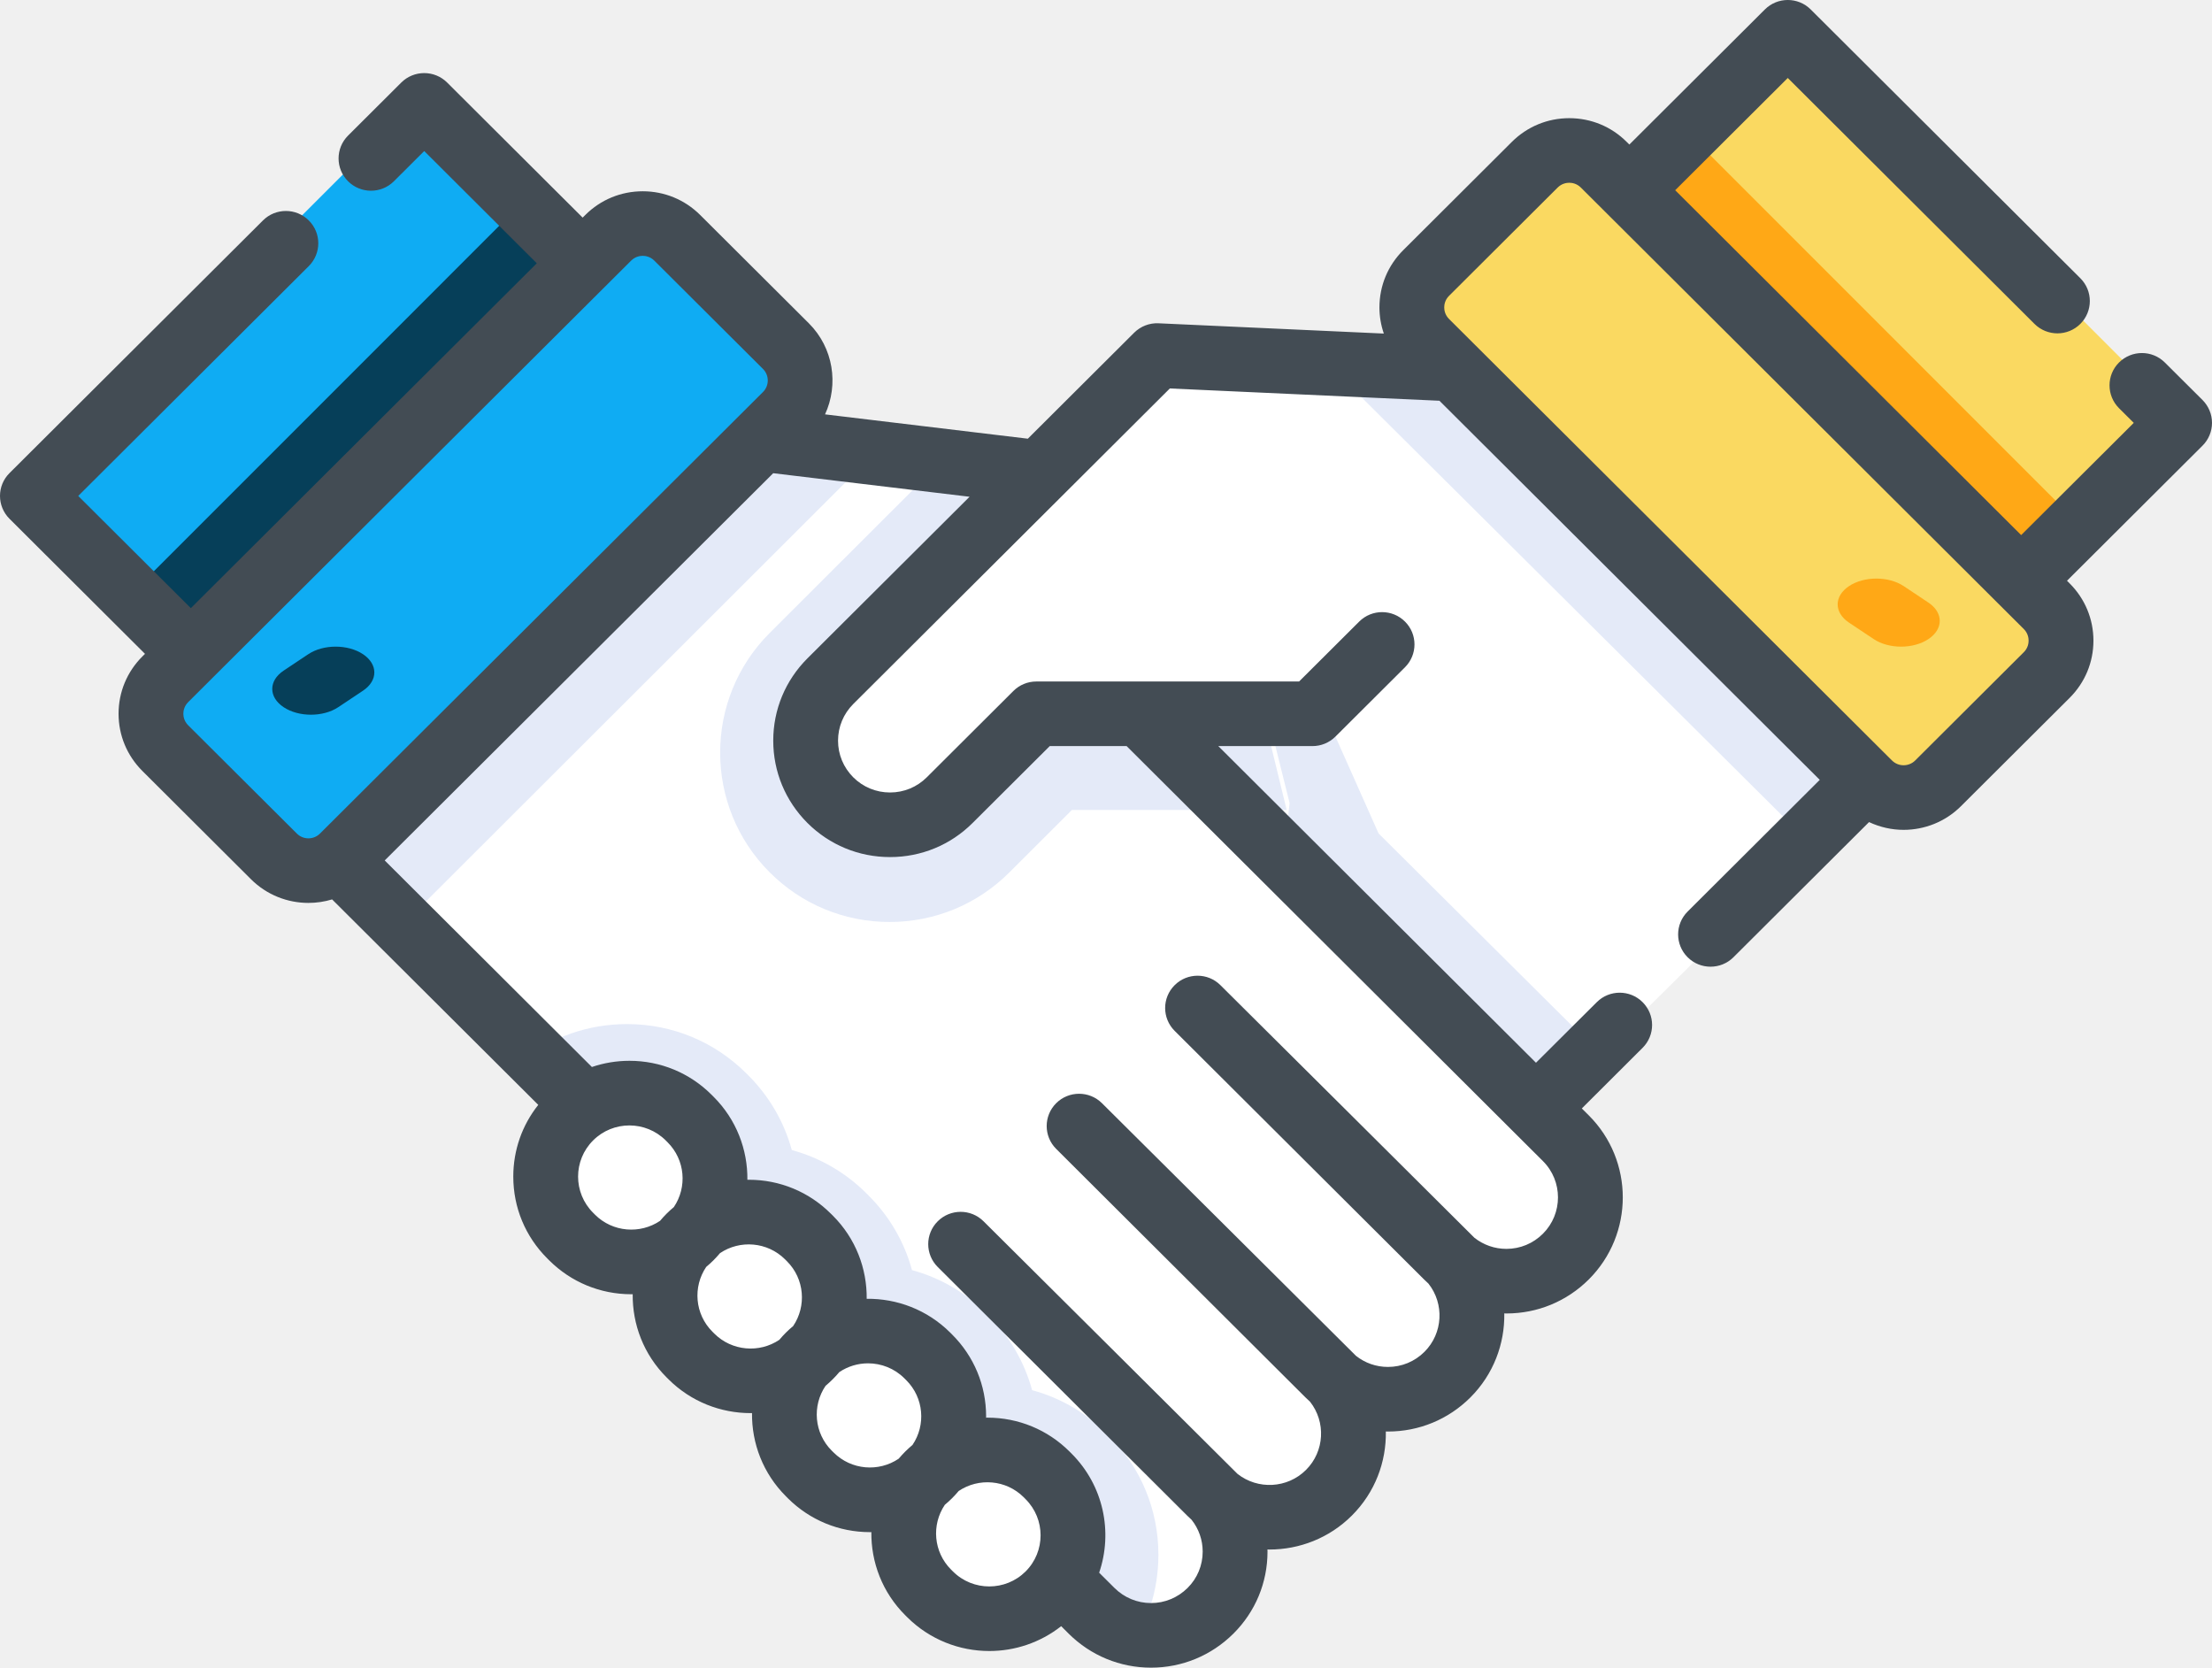
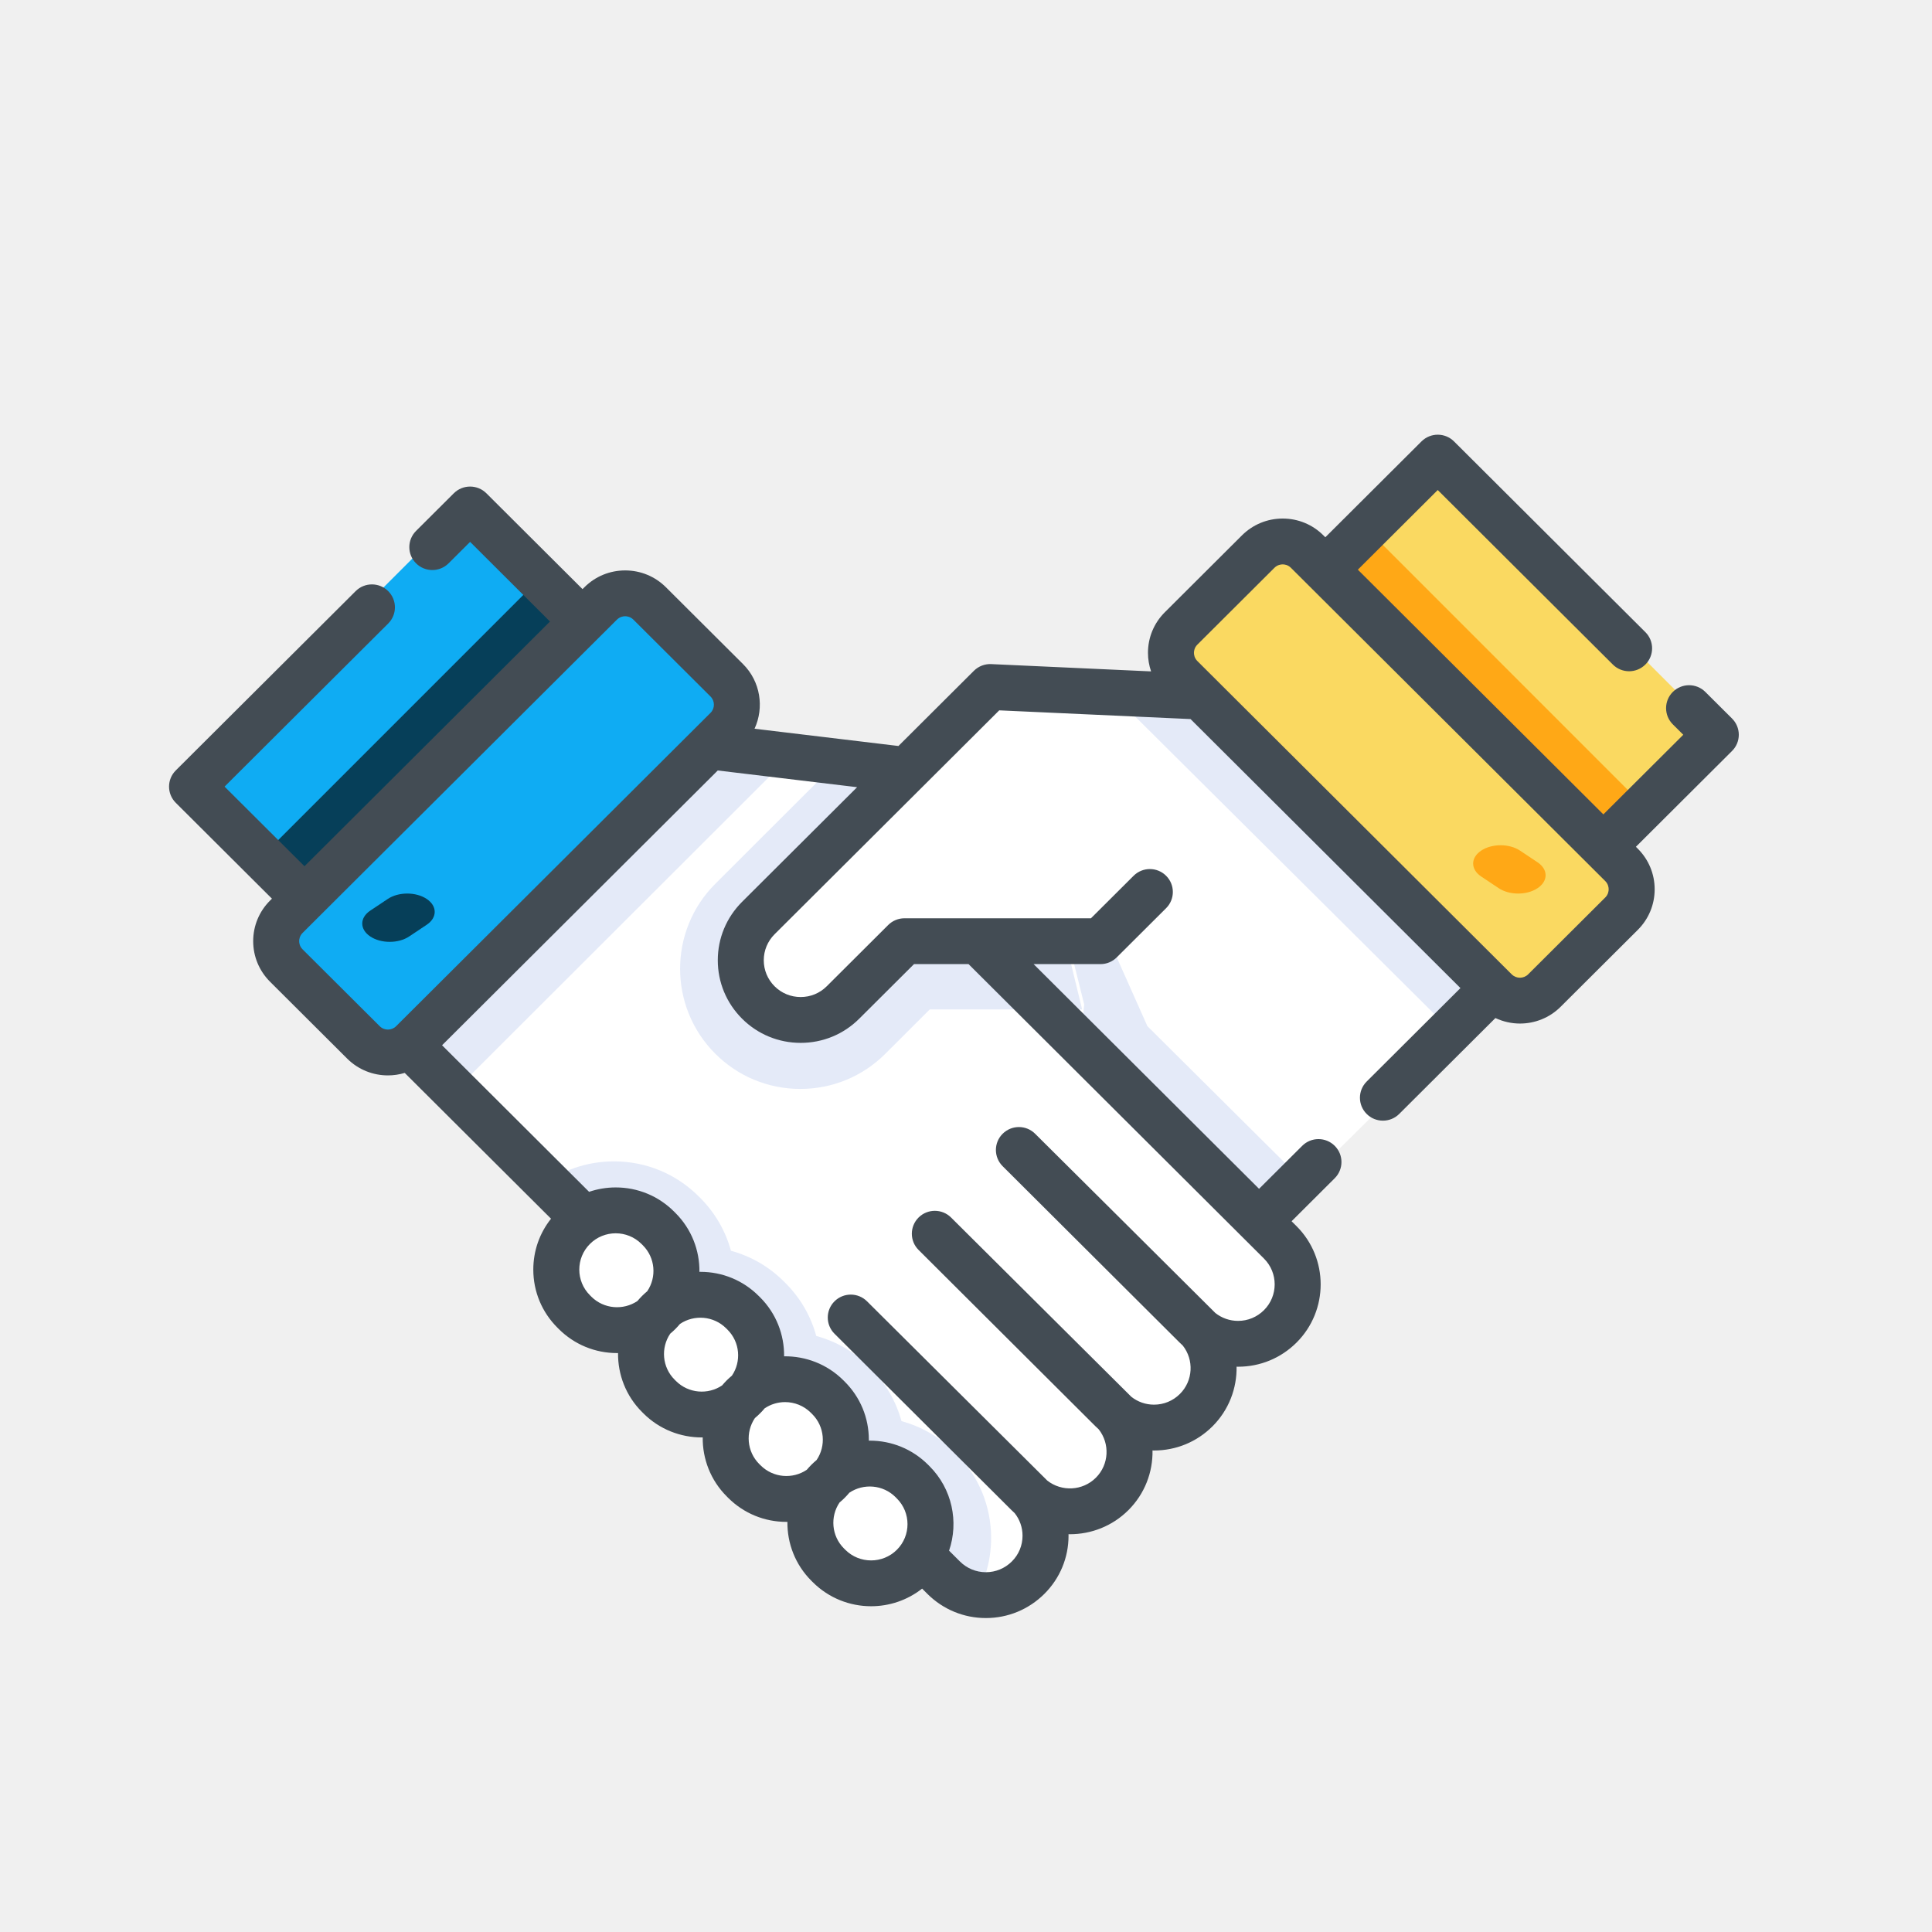
- <svg xmlns="http://www.w3.org/2000/svg" width="65px" height="49px" viewBox="0 0 65 49" version="1.1">
+ <svg xmlns="http://www.w3.org/2000/svg" width="80px" height="80px" viewBox="0 0 80 80" version="1.1">
  <defs />
  <g id="Page-1" stroke="none" stroke-width="1" fill="none" fill-rule="evenodd">
-     <g id="2.1.-Home-V1" transform="translate(-514, -676)" fill-rule="nonzero">
-       <g id="Icones" transform="translate(134, 646)">
-         <g id="003-handshake" transform="translate(380, 30)">
+     <g id="2.1.-Home-V2" transform="translate(-499, -953)" fill-rule="nonzero">
+       <g id="Icones" transform="translate(126, 811)">
+         <g id="003-handshake" transform="translate(380, 160)">
          <path d="M56,22.097 L53.779,24.298 L47.5,30.519 L45.913,32.089 L45.735,32.266 L43.982,34 L30.659,20.8 L28.287,23.149 C27.306,24.12 25.717,24.12 24.736,23.149 C23.755,22.178 23.755,20.602 24.736,19.631 L30.961,13.463 L30.963,13.463 L33.206,11.24 L34.458,10 L39.579,10.232 L44.235,10.443 L56,22.097 Z" id="Shape" fill="#FFFFFF" />
          <g id="Group" transform="translate(24, 11)" fill="#E4EAF8">
            <polygon id="Shape" points="31.623 11.842 29.432 14.021 15.427 0.096 20.019 0.304" />
            <path d="M23.24,20.18 L21.674,21.735 L19.77,23.626 L6.628,10.558 L4.29,12.883 C3.321,13.845 1.754,13.845 0.787,12.883 C-0.181,11.922 -0.181,10.362 0.787,9.401 L9.141,1.093 L10.807,2.922 L12.941,5.475 L16.51,13.489 L23.24,20.18 Z" id="Shape" />
          </g>
          <path d="M46.268,36.97 C45.33,37.885 43.836,37.918 42.855,37.075 C43.718,38.033 43.683,39.494 42.747,40.408 C41.809,41.323 40.314,41.357 39.332,40.515 C40.196,41.473 40.162,42.932 39.224,43.848 C38.286,44.762 36.792,44.796 35.811,43.953 C36.674,44.911 36.639,46.37 35.703,47.286 C35.024,47.948 34.053,48.149 33.197,47.891 C32.821,47.778 32.466,47.576 32.168,47.286 L15.32,30.834 L9,24.663 L20.945,13 L25.499,13.534 L27.474,13.766 L30.623,14.136 L35.687,14.73 L37.895,23.595 L37.724,25.176 L45.382,32.653 L46.268,33.52 C47.244,34.473 47.244,36.017 46.268,36.97 Z" id="Shape" fill="#FFFFFF" />
          <g id="Group" transform="translate(9, 13)" fill="#E4EAF8">
            <path d="M25.04,32.684 C25.04,33.722 24.722,34.711 24.131,35.541 C23.757,35.425 23.403,35.22 23.106,34.924 L6.331,18.17 C7.207,17.469 8.286,17.09 9.425,17.09 C10.749,17.09 11.996,17.604 12.933,18.541 L12.989,18.596 C13.608,19.216 14.043,19.97 14.267,20.791 C15.091,21.016 15.846,21.449 16.465,22.069 L16.523,22.127 C17.142,22.744 17.576,23.498 17.799,24.319 C18.624,24.544 19.379,24.977 19.998,25.597 L20.052,25.652 C20.685,26.282 21.108,27.042 21.329,27.847 C22.153,28.07 22.909,28.505 23.53,29.125 L23.586,29.18 C24.523,30.115 25.04,31.36 25.04,32.684 Z" id="Shape" />
            <polygon id="Shape" points="16.467 0.552 2.578 14.422 0.039 11.886 11.933 0.008" />
            <path d="M28.809,10.798 L22.499,10.798 L20.661,12.633 C19.721,13.572 18.47,14.09 17.141,14.09 C15.81,14.09 14.558,13.572 13.618,12.632 C11.676,10.692 11.676,7.537 13.618,5.598 L18.433,0.789 L26.611,1.771 L28.809,10.798 Z" id="Shape" />
          </g>
          <g id="Group" transform="translate(16, 10)" fill="#FFFFFF">
            <path d="M11.302,36.014 L11.246,35.96 C10.288,35.015 10.288,33.484 11.246,32.539 C12.204,31.595 13.758,31.595 14.716,32.539 L14.772,32.594 C15.73,33.538 15.73,35.07 14.772,36.014 C13.813,36.959 12.26,36.959 11.302,36.014 Z" id="Shape" />
            <path d="M7.805,32.568 L7.75,32.513 C6.792,31.569 6.792,30.037 7.75,29.092 C8.708,28.148 10.262,28.148 11.22,29.092 L11.275,29.147 C12.233,30.092 12.233,31.623 11.275,32.568 C10.317,33.512 8.763,33.512 7.805,32.568 Z" id="Shape" />
            <path d="M4.309,29.121 L4.253,29.066 C3.295,28.122 3.295,26.59 4.253,25.646 C5.212,24.701 6.765,24.701 7.723,25.646 L7.779,25.7 C8.737,26.645 8.737,28.176 7.779,29.121 C6.82,30.066 5.267,30.066 4.309,29.121 Z" id="Shape" />
            <path d="M0.812,25.674 L0.757,25.62 C-0.201,24.675 -0.201,23.144 0.757,22.199 C1.715,21.254 3.269,21.254 4.227,22.199 L4.282,22.253 C5.241,23.198 5.241,24.73 4.282,25.674 C3.324,26.619 1.771,26.619 0.812,25.674 Z" id="Shape" />
            <path d="M17.953,0.117 L8.38,9.554 C7.415,10.505 7.415,12.048 8.38,13 C9.346,13.952 10.911,13.952 11.877,13 L14.415,10.498 L22.506,10.498 L24.545,8.488 L17.953,0.117 Z" id="Shape" />
          </g>
          <polygon id="Shape" fill="#FAD961" points="64 12.206 60.868 15.338 57.204 19 46 7.796 52.796 1" />
          <polygon id="Shape" fill="#FFA816" points="61 15.306 57.304 19 46 7.696 49.696 4" />
          <path d="M54.382,22.582 L41.418,9.618 C40.861,9.06 40.861,8.156 41.418,7.598 L44.598,4.418 C45.156,3.861 46.06,3.861 46.618,4.418 L59.582,17.382 C60.139,17.94 60.139,18.844 59.582,19.402 L56.402,22.582 C55.844,23.139 54.94,23.139 54.382,22.582 Z" id="Shape" fill="#FAD961" />
          <polygon id="Shape" fill="#0FACF3" points="1 14.206 4.133 17.338 7.796 21 19 9.796 12.204 3" />
          <polygon id="Shape" fill="#063F59" points="4 17.306 7.696 21 19 9.696 15.304 6" />
          <path d="M9.618,25.582 L22.582,12.618 C23.139,12.06 23.139,11.156 22.582,10.598 L19.402,7.418 C18.844,6.861 17.94,6.861 17.382,7.418 L4.418,20.382 C3.861,20.94 3.861,21.844 4.418,22.402 L7.598,25.582 C8.156,26.139 9.06,26.139 9.618,25.582 Z" id="Shape" fill="#0FACF3" />
          <path d="M65,12.424 C65,12.172 64.899,11.931 64.721,11.753 L63.614,10.651 C63.241,10.28 62.639,10.281 62.267,10.652 C61.896,11.022 61.896,11.623 62.268,11.994 L62.701,12.425 L59.392,15.722 L49.226,5.589 L52.534,2.291 L59.784,9.517 C59.97,9.702 60.214,9.795 60.458,9.795 C60.701,9.795 60.945,9.702 61.131,9.517 C61.503,9.146 61.503,8.545 61.131,8.175 L53.208,0.278 C52.836,-0.093 52.233,-0.093 51.861,0.278 L47.879,4.247 L47.8,4.169 C47.35,3.719 46.751,3.472 46.113,3.472 C45.476,3.472 44.877,3.72 44.426,4.169 L41.234,7.351 C40.783,7.8 40.535,8.397 40.535,9.033 C40.535,9.298 40.58,9.556 40.664,9.801 L34.044,9.499 C33.779,9.486 33.517,9.587 33.327,9.776 L30.203,12.89 L24.244,12.175 C24.649,11.296 24.492,10.221 23.767,9.498 L20.574,6.316 C20.123,5.867 19.524,5.62 18.887,5.62 C18.25,5.62 17.65,5.867 17.2,6.316 L17.121,6.394 L13.139,2.425 C12.767,2.055 12.164,2.055 11.792,2.425 L10.228,3.984 C9.856,4.355 9.856,4.956 10.228,5.326 C10.6,5.697 11.203,5.697 11.575,5.326 L12.466,4.438 L15.774,7.736 L5.608,17.869 L2.299,14.572 L9.074,7.819 C9.446,7.448 9.446,6.847 9.074,6.477 C8.702,6.106 8.099,6.106 7.727,6.477 L0.279,13.901 C-0.093,14.271 -0.093,14.872 0.279,15.243 L4.261,19.212 L4.183,19.289 C3.733,19.738 3.484,20.336 3.484,20.971 C3.484,21.606 3.733,22.203 4.183,22.652 L7.376,25.835 C7.841,26.298 8.452,26.53 9.063,26.53 C9.298,26.53 9.533,26.495 9.759,26.427 L15.817,32.464 C15.341,33.062 15.083,33.797 15.083,34.571 C15.083,35.48 15.438,36.334 16.083,36.977 L16.138,37.032 C16.783,37.674 17.64,38.028 18.551,38.028 C18.565,38.028 18.578,38.027 18.592,38.027 C18.582,38.911 18.913,39.798 19.588,40.471 L19.644,40.526 C19.644,40.526 19.644,40.526 19.644,40.527 C20.31,41.19 21.184,41.521 22.058,41.521 C22.071,41.521 22.085,41.521 22.098,41.52 C22.088,42.405 22.42,43.293 23.096,43.966 L23.151,44.022 C23.796,44.664 24.653,45.018 25.564,45.018 C25.578,45.018 25.591,45.017 25.605,45.017 C25.595,45.901 25.926,46.788 26.601,47.46 L26.657,47.516 C26.657,47.516 26.657,47.516 26.657,47.516 C27.323,48.179 28.197,48.511 29.071,48.511 C29.819,48.511 30.566,48.267 31.183,47.781 L31.405,48.003 C32.054,48.646 32.912,49 33.823,49 C34.734,49 35.593,48.646 36.243,48.001 C36.89,47.357 37.246,46.501 37.246,45.59 C37.246,45.57 37.245,45.549 37.244,45.528 C37.264,45.528 37.284,45.529 37.304,45.529 C38.18,45.529 39.057,45.197 39.724,44.532 C40.406,43.852 40.739,42.954 40.723,42.06 C40.744,42.061 40.764,42.062 40.785,42.062 C41.699,42.062 42.558,41.707 43.205,41.063 C43.887,40.383 44.219,39.484 44.204,38.591 C44.225,38.592 44.246,38.593 44.267,38.593 C45.18,38.593 46.039,38.238 46.686,37.594 C48.019,36.264 48.019,34.101 46.686,32.772 L46.482,32.569 L48.268,30.788 C48.64,30.417 48.64,29.817 48.268,29.446 C47.896,29.075 47.294,29.075 46.922,29.446 L45.135,31.226 L35.8,21.922 L38.568,21.922 C38.82,21.922 39.062,21.822 39.241,21.644 L41.286,19.606 C41.658,19.235 41.658,18.634 41.286,18.264 C40.914,17.893 40.312,17.893 39.94,18.264 L38.174,20.024 L33.502,20.024 C33.501,20.024 33.501,20.024 33.501,20.024 L30.452,20.024 C30.2,20.024 29.957,20.124 29.779,20.302 L27.233,22.84 C26.945,23.127 26.562,23.285 26.154,23.285 C25.746,23.285 25.362,23.127 25.074,22.84 C24.785,22.551 24.626,22.169 24.626,21.763 C24.626,21.357 24.785,20.974 25.073,20.686 L31.219,14.561 C31.228,14.552 31.237,14.544 31.246,14.534 L34.376,11.414 L42.298,11.775 L53.474,22.914 L49.591,26.784 C49.219,27.155 49.219,27.756 49.591,28.126 C49.777,28.312 50.021,28.404 50.264,28.404 C50.508,28.404 50.752,28.312 50.938,28.126 L54.922,24.155 C55.243,24.305 55.589,24.383 55.937,24.383 C56.548,24.383 57.159,24.151 57.624,23.687 L60.817,20.505 C61.267,20.056 61.516,19.459 61.516,18.824 C61.516,18.188 61.267,17.591 60.817,17.142 L60.739,17.064 L64.721,13.095 C64.9,12.917 65,12.676 65,12.424 Z M5.529,21.31 C5.407,21.188 5.388,21.045 5.388,20.971 C5.388,20.897 5.407,20.754 5.529,20.631 L18.546,7.658 C18.669,7.536 18.812,7.517 18.886,7.517 C18.961,7.517 19.104,7.536 19.227,7.658 L22.42,10.84 C22.608,11.027 22.608,11.332 22.42,11.519 L9.403,24.492 C9.216,24.679 8.91,24.68 8.723,24.492 L5.529,21.31 Z M17.484,35.69 C17.484,35.689 17.484,35.689 17.484,35.689 L17.429,35.634 C16.84,35.048 16.84,34.094 17.429,33.508 C17.722,33.215 18.109,33.068 18.495,33.068 C18.881,33.068 19.268,33.215 19.562,33.508 L19.617,33.563 C20.136,34.08 20.197,34.882 19.801,35.467 C19.728,35.528 19.657,35.592 19.588,35.661 C19.52,35.729 19.456,35.799 19.395,35.872 C18.808,36.267 18.003,36.207 17.484,35.69 Z M20.99,39.184 L20.935,39.129 C20.416,38.612 20.356,37.81 20.752,37.225 C20.825,37.164 20.896,37.1 20.964,37.032 C21.032,36.964 21.096,36.893 21.158,36.82 C21.744,36.425 22.549,36.486 23.068,37.002 L23.124,37.058 C23.643,37.575 23.703,38.378 23.307,38.963 C23.234,39.024 23.163,39.087 23.095,39.155 C23.026,39.224 22.962,39.294 22.901,39.367 C22.315,39.762 21.509,39.701 20.99,39.184 Z M24.497,42.679 C24.497,42.679 24.497,42.679 24.497,42.679 L24.441,42.624 C23.922,42.107 23.862,41.304 24.259,40.719 C24.331,40.658 24.402,40.595 24.47,40.526 C24.539,40.458 24.603,40.388 24.664,40.315 C24.918,40.144 25.213,40.058 25.508,40.058 C25.894,40.058 26.281,40.205 26.575,40.498 L26.63,40.553 C27.149,41.07 27.21,41.872 26.814,42.456 C26.741,42.518 26.669,42.582 26.601,42.65 C26.533,42.718 26.469,42.789 26.407,42.861 C25.821,43.257 25.016,43.196 24.497,42.679 Z M30.137,46.174 C29.548,46.76 28.591,46.76 28.003,46.174 L27.948,46.119 C27.429,45.602 27.368,44.8 27.764,44.215 C27.837,44.154 27.909,44.09 27.977,44.021 C28.045,43.953 28.11,43.882 28.171,43.809 C28.758,43.415 29.563,43.475 30.081,43.992 L30.136,44.048 C30.725,44.634 30.725,45.588 30.137,46.174 Z M23.726,19.345 C23.079,19.992 22.722,20.85 22.722,21.762 C22.722,22.674 23.079,23.533 23.727,24.181 C24.375,24.827 25.237,25.183 26.154,25.183 C27.071,25.183 27.933,24.827 28.58,24.181 L30.847,21.922 L33.106,21.922 L45.338,34.114 C45.93,34.703 45.929,35.662 45.338,36.251 C45.051,36.537 44.671,36.695 44.266,36.695 C43.92,36.695 43.593,36.579 43.326,36.369 C43.287,36.325 35.863,28.947 35.863,28.947 C35.492,28.576 34.889,28.576 34.517,28.947 C34.145,29.317 34.145,29.918 34.517,30.289 L41.846,37.593 C41.888,37.635 41.931,37.676 41.975,37.715 C42.445,38.308 42.406,39.174 41.857,39.721 C41.571,40.006 41.19,40.164 40.785,40.164 C40.44,40.164 40.113,40.049 39.846,39.838 C39.807,39.795 32.382,32.415 32.382,32.415 C32.01,32.045 31.408,32.045 31.036,32.415 C30.664,32.786 30.664,33.387 31.036,33.757 L38.365,41.063 C38.408,41.105 38.451,41.145 38.495,41.185 C38.964,41.778 38.926,42.643 38.377,43.19 C37.828,43.737 36.961,43.775 36.366,43.308 C36.326,43.264 28.902,35.885 28.902,35.885 C28.53,35.514 27.927,35.514 27.555,35.885 C27.183,36.255 27.183,36.856 27.555,37.227 L34.885,44.532 C34.927,44.575 34.971,44.616 35.015,44.655 C35.226,44.921 35.341,45.247 35.341,45.59 C35.341,45.994 35.184,46.373 34.898,46.657 C34.609,46.944 34.227,47.102 33.823,47.102 C33.419,47.102 33.037,46.944 32.75,46.659 L32.299,46.21 C32.705,45.021 32.433,43.652 31.484,42.706 L31.428,42.65 C30.784,42.008 29.927,41.654 29.015,41.654 C29.002,41.654 28.989,41.655 28.976,41.655 C28.976,41.642 28.977,41.629 28.977,41.616 C28.977,40.707 28.622,39.853 27.977,39.21 L27.922,39.155 C27.246,38.482 26.355,38.151 25.468,38.162 C25.478,37.277 25.147,36.39 24.471,35.716 L24.415,35.661 C23.771,35.018 22.914,34.664 22.002,34.664 C21.988,34.664 21.975,34.665 21.962,34.665 C21.972,33.781 21.64,32.894 20.964,32.221 L20.909,32.166 C20.264,31.523 19.407,31.169 18.496,31.169 C18.115,31.169 17.743,31.232 17.393,31.351 L11.305,25.282 L22.721,13.904 L28.491,14.596 L23.726,19.345 Z M59.47,19.163 L56.278,22.345 C56.09,22.532 55.784,22.532 55.597,22.345 L55.597,22.345 L55.499,22.248 C55.497,22.246 55.496,22.244 55.494,22.243 C55.493,22.241 55.491,22.24 55.489,22.238 L42.58,9.372 C42.457,9.249 42.439,9.107 42.439,9.032 C42.439,8.958 42.457,8.815 42.58,8.693 L45.773,5.51 C45.896,5.388 46.039,5.37 46.113,5.37 C46.188,5.37 46.331,5.388 46.454,5.511 L59.471,18.484 C59.593,18.606 59.611,18.749 59.611,18.823 C59.611,18.898 59.593,19.041 59.47,19.163 Z" id="Shape" fill="#434C54" />
          <path d="M55.941,17.222 C55.497,16.926 54.777,16.926 54.333,17.222 C53.889,17.518 53.889,17.998 54.333,18.294 L55.059,18.778 C55.281,18.926 55.572,19 55.863,19 C56.154,19 56.445,18.926 56.667,18.778 C57.111,18.482 57.111,18.002 56.667,17.706 L55.941,17.222 Z" id="Shape" fill="#FFA816" />
          <path d="M9.941,20.778 L10.667,20.294 C11.111,19.998 11.111,19.518 10.667,19.222 C10.223,18.926 9.503,18.926 9.059,19.222 L8.333,19.706 C7.889,20.002 7.889,20.482 8.333,20.778 C8.555,20.926 8.846,21 9.137,21 C9.428,21 9.719,20.926 9.941,20.778 Z" id="Shape" fill="#063F59" />
        </g>
      </g>
    </g>
  </g>
</svg>
